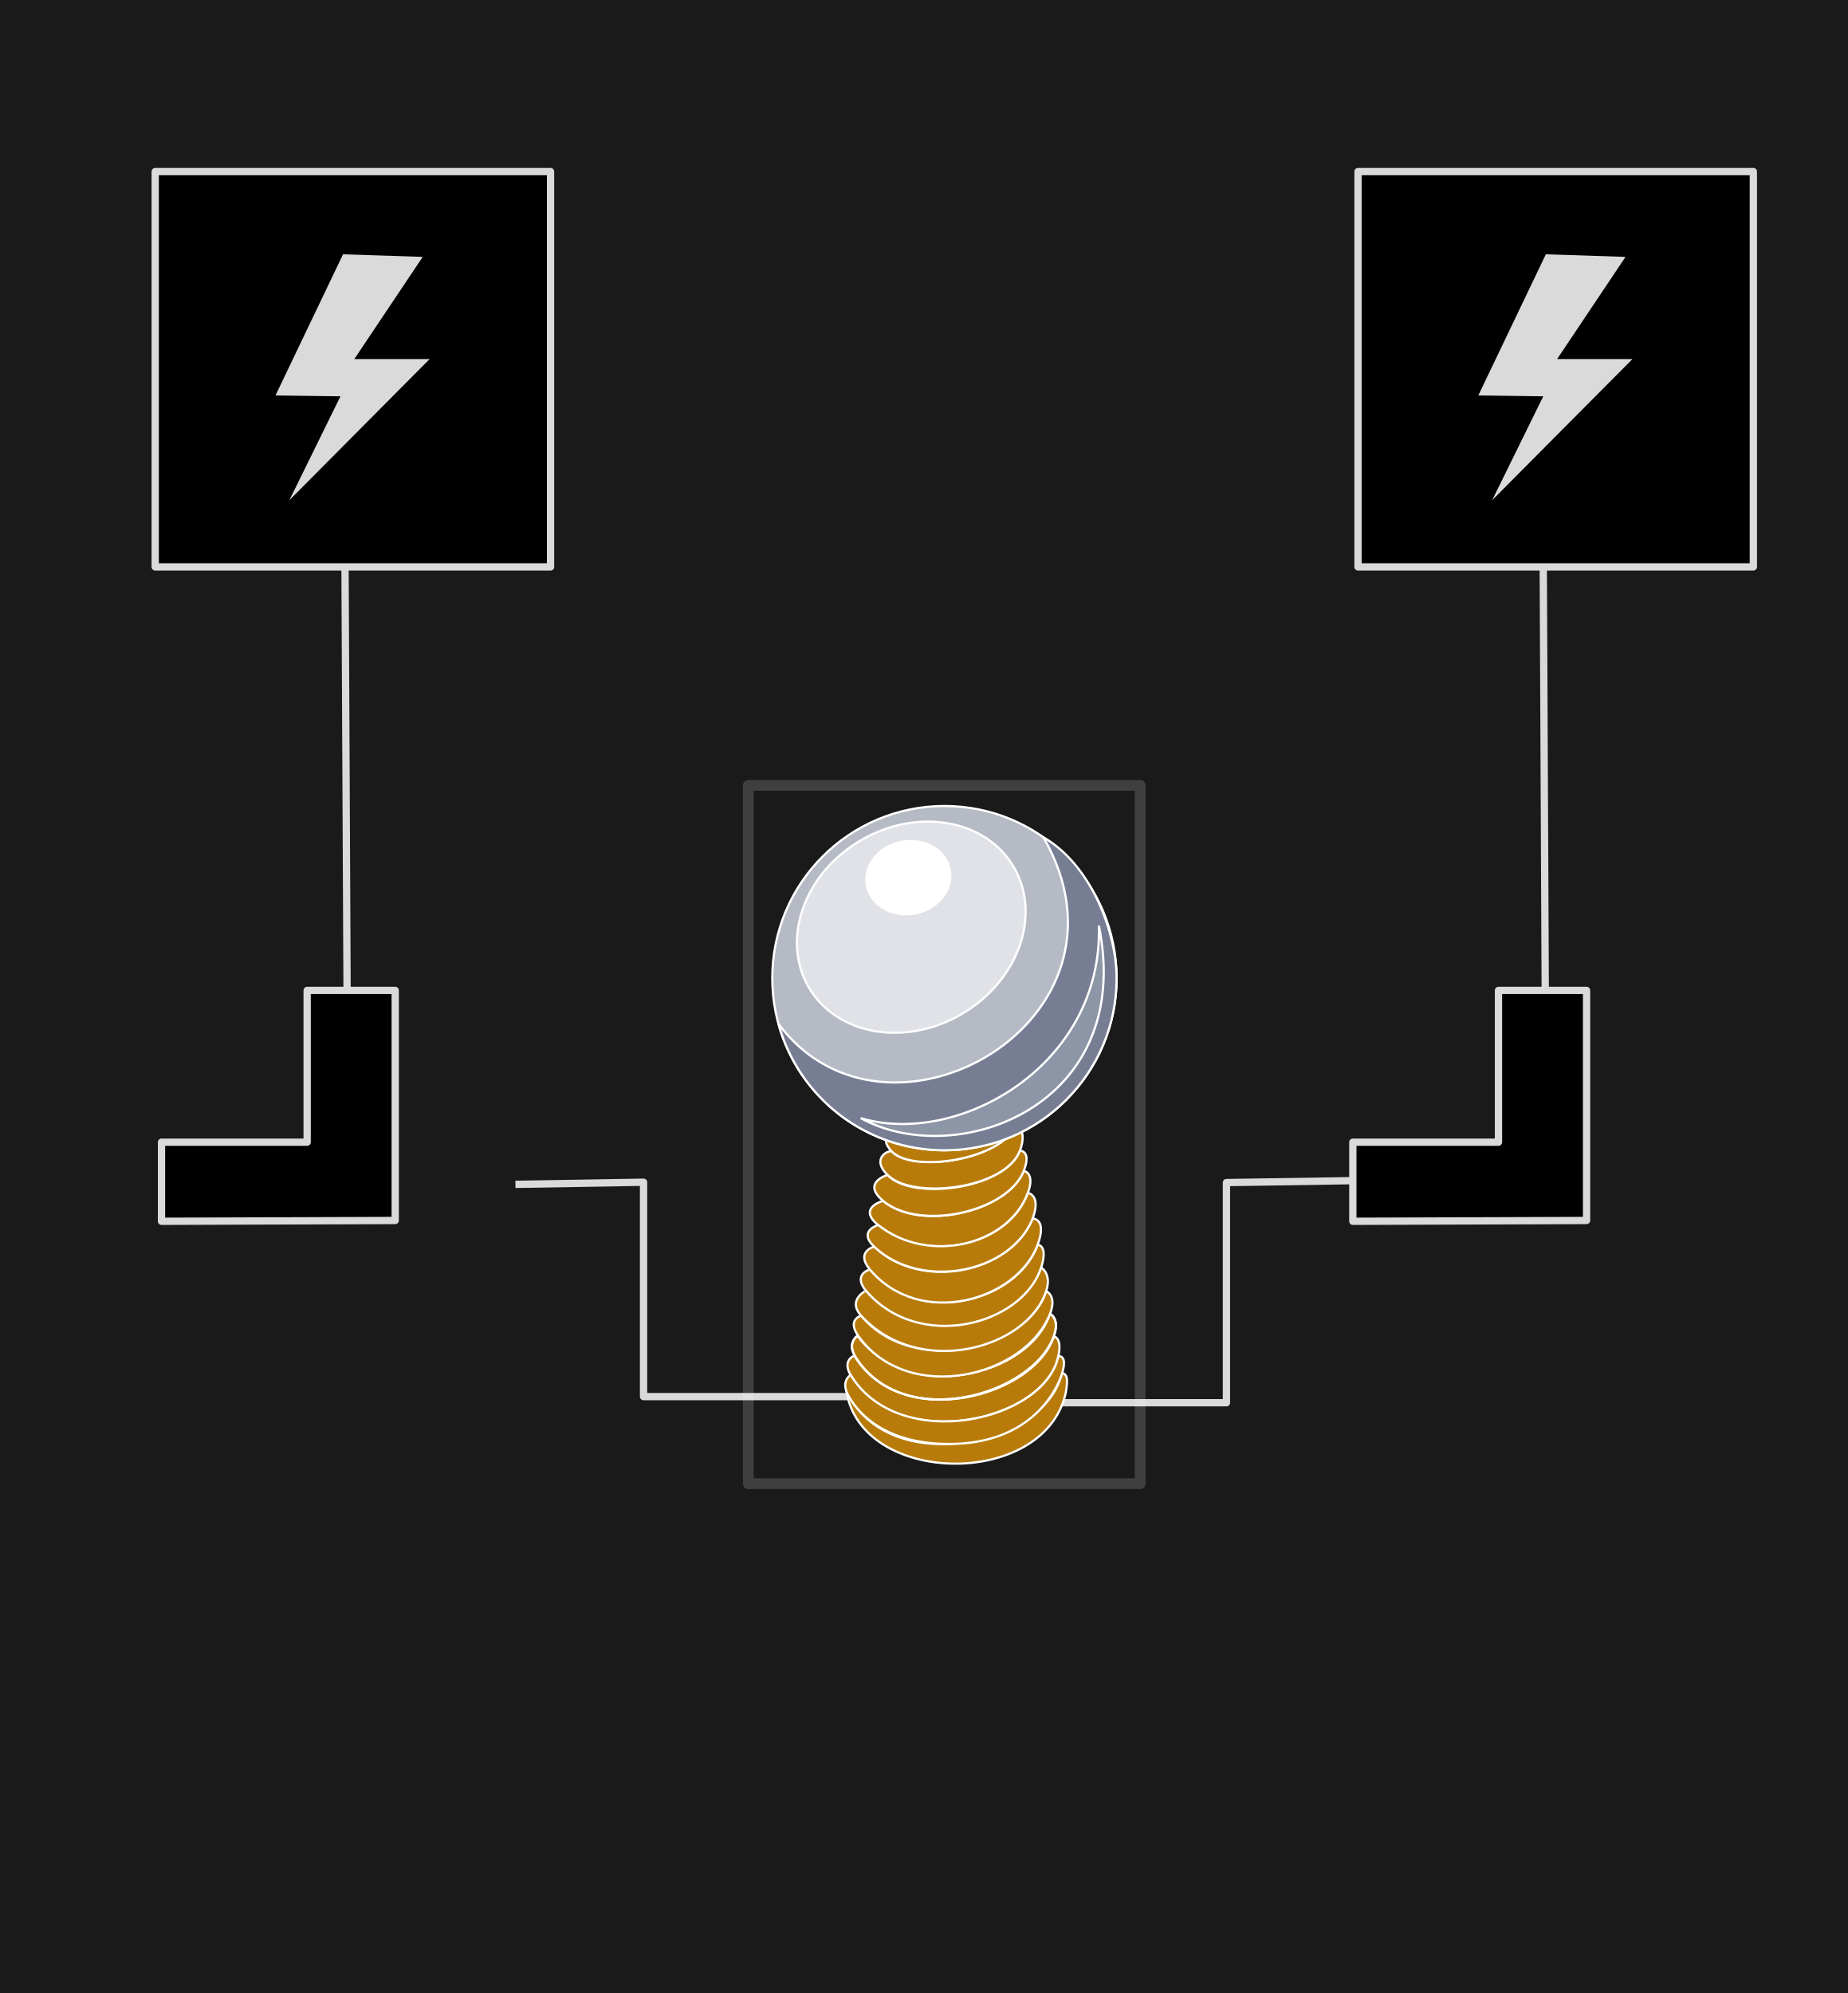
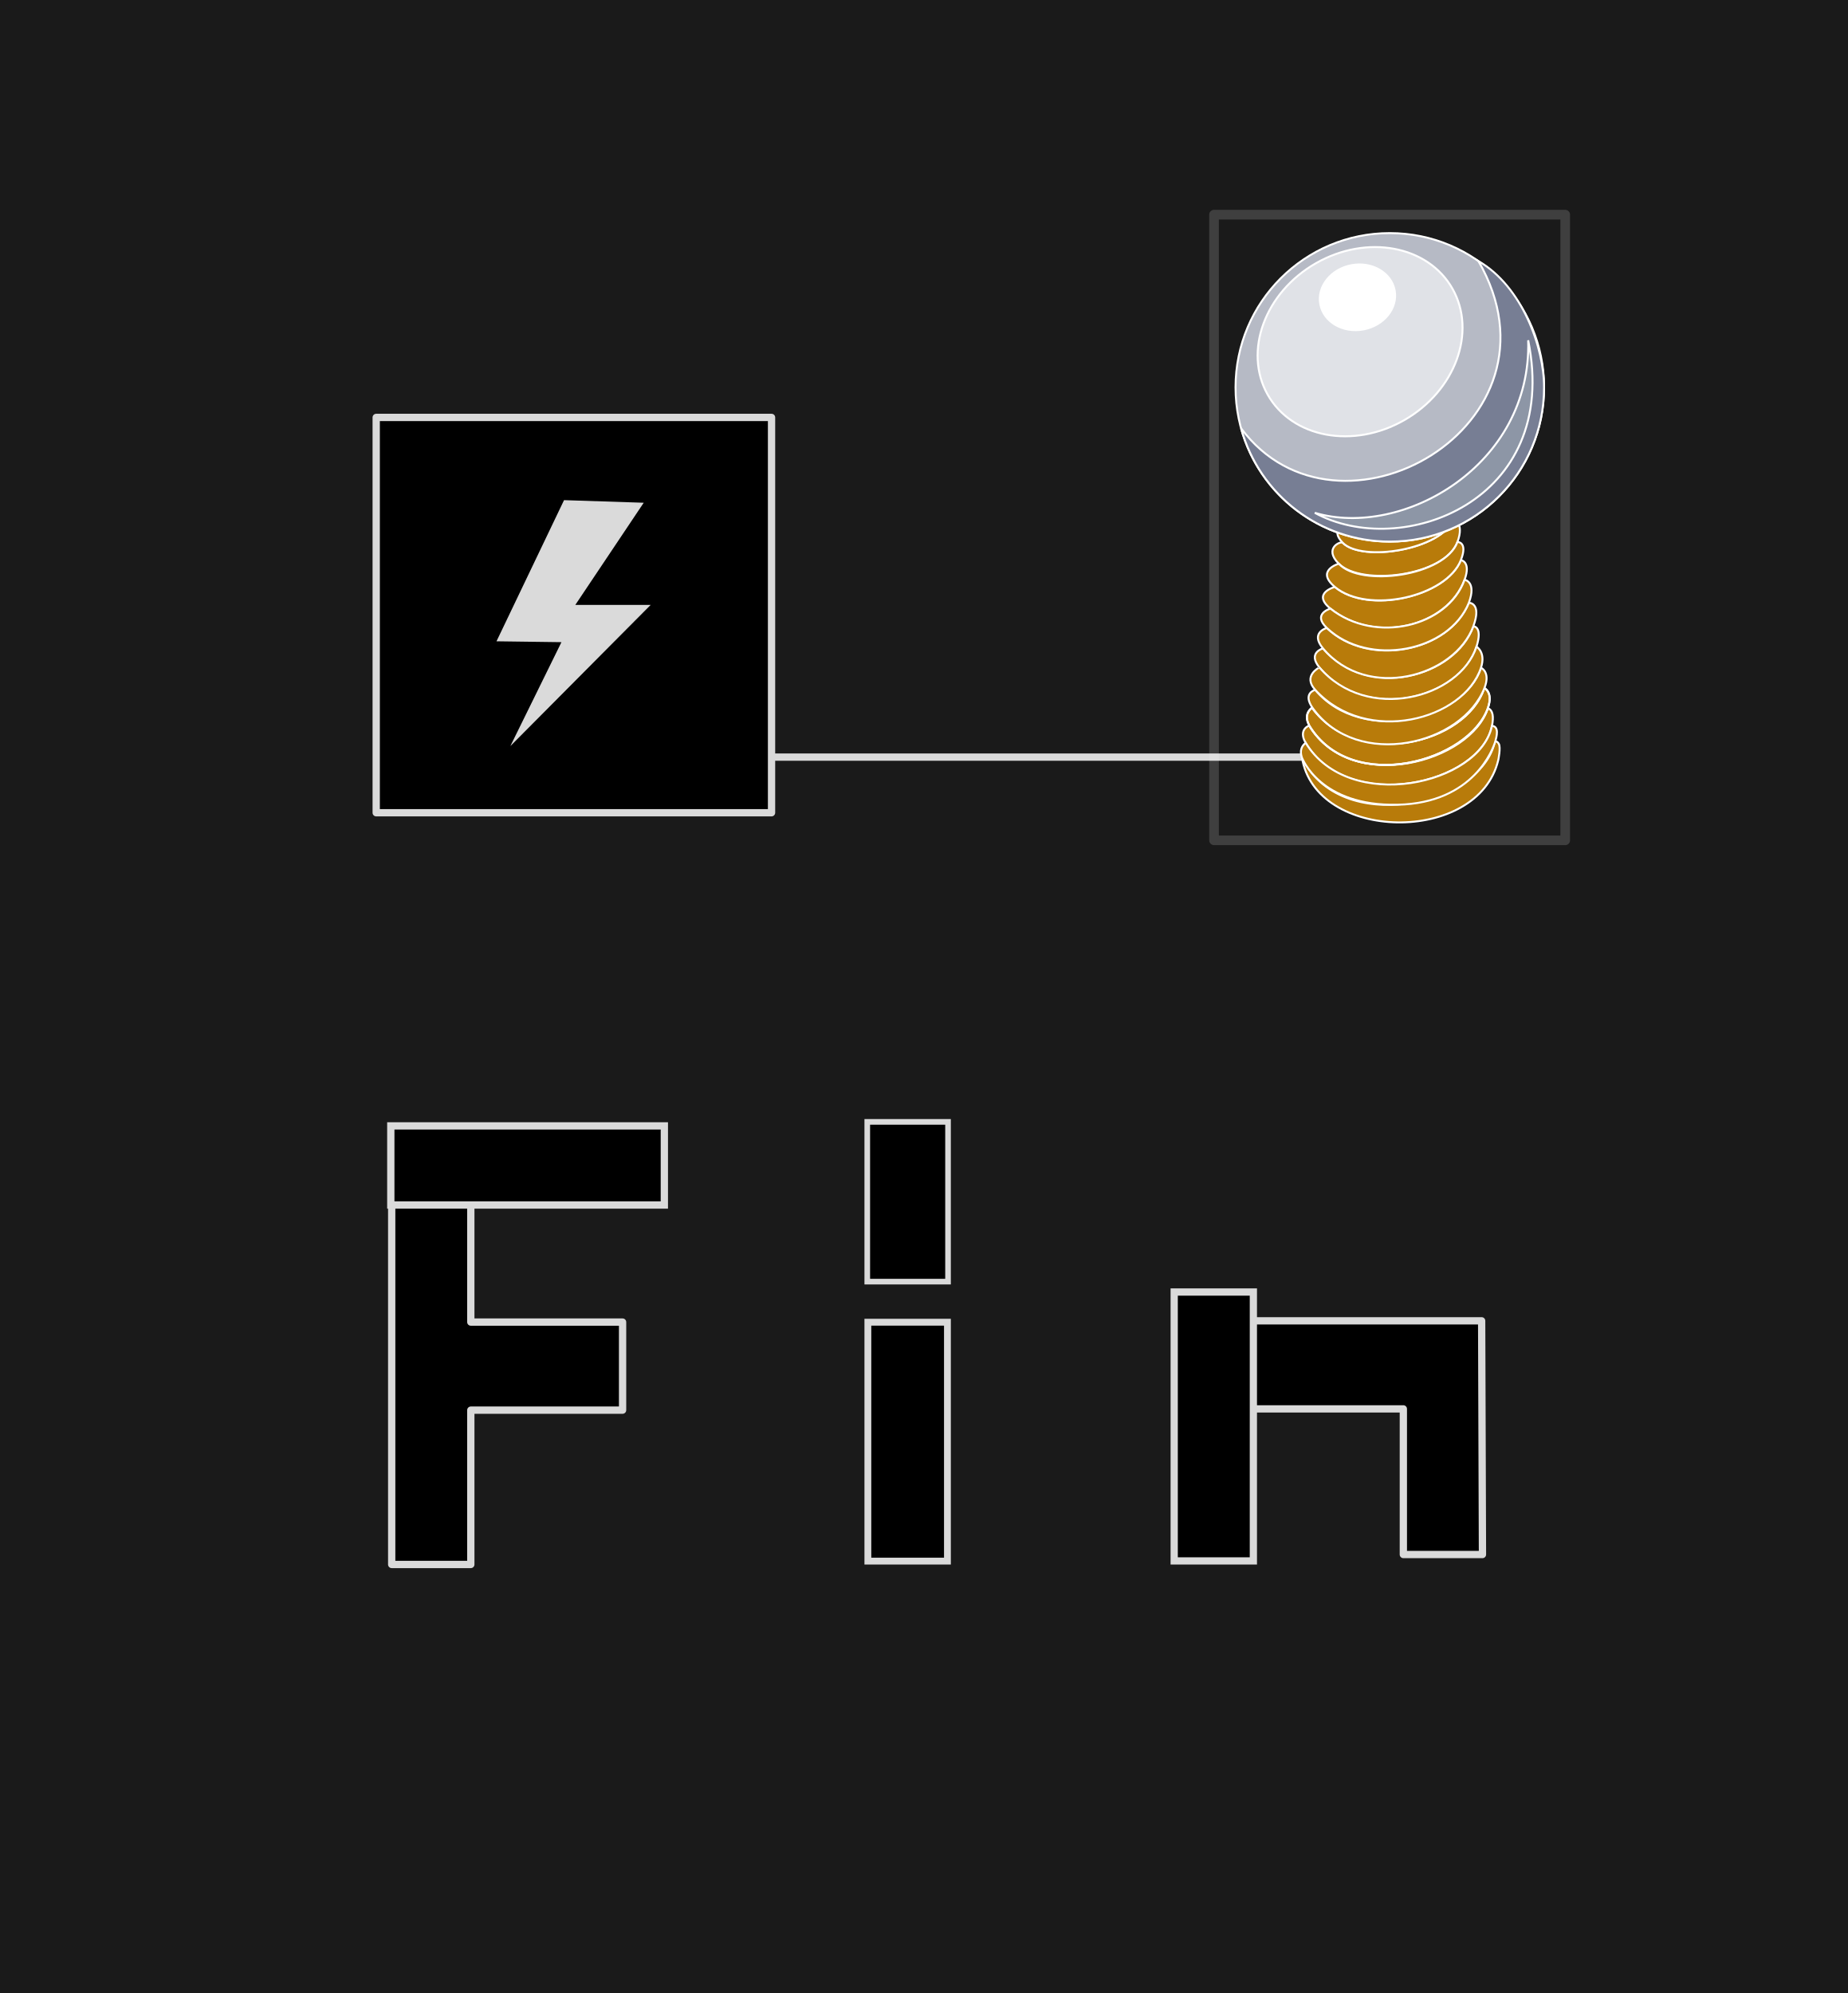
<svg xmlns="http://www.w3.org/2000/svg" width="253.385" height="273.296" viewBox="0 0 253.385 273.296" preserveAspectRation="xMidYMid meet" id="svg2" version="1.1">
  <defs id="defs4" />
  <g id="layer2">
    <rect style="color:#000000;clip-rule:nonzero;display:inline;overflow:visible;visibility:visible;opacity:1;isolation:auto;mix-blend-mode:normal;color-interpolation:sRGB;color-interpolation-filters:linearRGB;solid-color:#000000;solid-opacity:1;fill:#1a1a1a;fill-opacity:1;fill-rule:nonzero;stroke:none;stroke-width:1.459px;stroke-linecap:butt;stroke-linejoin:miter;stroke-miterlimit:4;stroke-dasharray:none;stroke-dashoffset:0;stroke-opacity:1;color-rendering:auto;image-rendering:auto;shape-rendering:auto;text-rendering:auto;enable-background:accumulate" id="rect4145" width="253.764" height="273.719" x="-0.094" y="-0.371" />
  </g>
  <g transform="translate(-40.68119,12.06823)" id="powerlines">
-     <path style="fill:none;fill-rule:evenodd;stroke:#dadada;stroke-width:1;stroke-linecap:butt;stroke-linejoin:round;stroke-miterlimit:4;stroke-dasharray:none;stroke-opacity:1" d="M 252.28,62.54 L 252.578,126.019" id="path4173" />
-     <path id="path3380" d="M 111.358,150.343 L 128.927,150.045 L 128.927,179.444 L 159.831,179.444" style="fill:none;fill-rule:evenodd;stroke:#dadada;stroke-width:1;stroke-linecap:butt;stroke-linejoin:round;stroke-miterlimit:4;stroke-dasharray:none;stroke-opacity:1" />
-     <path style="fill:none;fill-rule:evenodd;stroke:#dadada;stroke-width:1;stroke-linecap:butt;stroke-linejoin:round;stroke-miterlimit:4;stroke-dasharray:none;stroke-opacity:1" d="M 228.382,149.798 L 208.853,150.096 L 208.853,180.286 L 184.671,180.286" id="path3382" />
-     <path id="path3428" d="M 87.982,63.803 L 88.28,125.187" style="fill:none;fill-rule:evenodd;stroke:#dadada;stroke-width:1;stroke-linecap:butt;stroke-linejoin:round;stroke-miterlimit:4;stroke-dasharray:none;stroke-opacity:1" />
+     <path style="fill:none;fill-rule:evenodd;stroke:#dadada;stroke-width:1px;stroke-linecap:butt;stroke-linejoin:miter;stroke-opacity:1" d="M 137.467,91.753 L 221.843,91.753" id="path4203" />
  </g>
  <g transform="translate(120.5585,34.16972)" id="generators">
-     <rect y="-10.643" x="-99.276" height="54.209" width="54.209" id="rect4209" style="opacity:1;fill:#000000;fill-opacity:1;stroke:#dadada;stroke-width:1;stroke-linejoin:round;stroke-miterlimit:4;stroke-dasharray:none;stroke-dashoffset:0;stroke-opacity:1" />
-     <rect style="opacity:1;fill:#000000;fill-opacity:1;stroke:#dadada;stroke-width:1;stroke-linejoin:round;stroke-miterlimit:4;stroke-dasharray:none;stroke-dashoffset:0;stroke-opacity:1" id="rect4210" width="54.209" height="54.209" x="65.654" y="-10.643" />
+     <rect y="23.07" x="-68.973" height="54.209" width="54.209" id="rect4209" style="opacity:1;fill:#000000;fill-opacity:1;stroke:#dadada;stroke-width:1;stroke-linejoin:round;stroke-miterlimit:4;stroke-dasharray:none;stroke-dashoffset:0;stroke-opacity:1" />
  </g>
  <g id="switches">
-     <path id="path4148-3" d="M 22.146,167.473 L 22.146,156.625 L 42.116,156.625 L 42.116,135.815 L 54.193,135.815 L 54.193,167.362 Z" style="fill:#000000;fill-opacity:1;fill-rule:evenodd;stroke:#dadada;stroke-width:1;stroke-linecap:butt;stroke-linejoin:round;stroke-miterlimit:4;stroke-dasharray:none;stroke-opacity:1" />
-     <path style="fill:#000000;fill-opacity:1;fill-rule:evenodd;stroke:#dadada;stroke-width:1;stroke-linecap:butt;stroke-linejoin:round;stroke-miterlimit:4;stroke-dasharray:none;stroke-opacity:1" d="M 185.503,167.473 L 185.503,156.625 L 205.473,156.625 L 205.473,135.815 L 217.55,135.815 L 217.55,167.362 Z" id="path4234" />
+     <path style="fill:#000000;fill-opacity:1;fill-rule:evenodd;stroke:#dadada;stroke-width:1;stroke-linecap:butt;stroke-linejoin:round;stroke-miterlimit:4;stroke-dasharray:none;stroke-opacity:1" d="M 203.277,213.168 L 192.429,213.168 L 192.429,193.198 L 171.619,193.198 L 171.619,181.121 L 203.166,181.121 Z" id="path4234" />
+     <path id="path4148-3-4" d="M 53.71,161.323 L 64.558,161.323 L 64.558,181.294 L 85.369,181.294 L 85.369,193.37 L 64.558,193.37 L 64.558,214.533 L 53.71,214.533 Z" style="fill:#000000;fill-opacity:1;fill-rule:evenodd;stroke:#dadada;stroke-width:1;stroke-linecap:butt;stroke-linejoin:round;stroke-miterlimit:4;stroke-dasharray:none;stroke-opacity:1" />
+     <path id="path4148-3" d="M 119.003,181.313 L 129.914,181.313 C 129.914,214.071 129.914,181.313 129.914,214.071 L 119.003,214.071 Z" style="fill:#000000;fill-opacity:1;fill-rule:evenodd;stroke:#dadada;stroke-width:0.937;stroke-linecap:butt;stroke-linejoin:miter;stroke-miterlimit:4;stroke-dasharray:none;stroke-opacity:1" />
+     <path style="fill:#000000;fill-opacity:1;fill-rule:evenodd;stroke:#dadada;stroke-width:1;stroke-linecap:butt;stroke-linejoin:miter;stroke-miterlimit:4;stroke-dasharray:none;stroke-opacity:1" d="M 91.096,154.393 L 91.096,165.241 C 53.588,165.241 91.096,165.241 53.588,165.241 L 53.588,154.393 Z" id="path4242" />
+     <path style="fill:#000000;fill-opacity:1;fill-rule:evenodd;stroke:#dadada;stroke-width:0.992;stroke-linecap:butt;stroke-linejoin:miter;stroke-miterlimit:4;stroke-dasharray:none;stroke-opacity:1" d="M 161.007,177.172 L 171.864,177.172 C 171.864,214.043 171.864,177.172 171.864,214.043 L 161.007,214.043 Z" id="path4244" />
+     <path style="fill:#000000;fill-opacity:1;fill-rule:evenodd;stroke:#dadada;stroke-width:0.772;stroke-linecap:butt;stroke-linejoin:miter;stroke-miterlimit:4;stroke-dasharray:none;stroke-opacity:1" d="M 118.921,153.841 L 129.996,153.841 C 129.996,175.749 129.996,153.841 129.996,175.749 L 118.921,175.749 Z" id="path4246" />
  </g>
  <g id="layer1">
-     <g transform="matrix(0.453906,0,0,0.453906,6.43623,48.0016)" id="g4243-6" style="stroke:#ffffff;stroke-width:0.661;stroke-miterlimit:4;stroke-dasharray:none;stroke-opacity:1">
+     <g transform="matrix(0.4067321,0,0,0.4067321,80.29519,-24.06085)" id="g4243-6" style="stroke:#ffffff;stroke-width:0.661;stroke-miterlimit:4;stroke-dasharray:none;stroke-opacity:1">
      <path id="path4245-3" d="M 241.495,314.36 C 254.132,341.538 302.032,330.68 306.498,309.238 C 306.498,309.238 307.175,308.73 307.874,309.936 C 308.593,311.164 307.704,315.355 307.704,315.355 C 300.931,344.078 245.813,343.147 241.495,314.36 Z" style="fill:#b87b0a;fill-opacity:1;fill-rule:evenodd;stroke:#ffffff;stroke-width:0.661;stroke-linecap:butt;stroke-linejoin:miter;stroke-miterlimit:4;stroke-dasharray:none;stroke-opacity:1" />
      <path id="path4247-5" d="M 305.566,303.904 C 306.18,300.877 305.969,298.634 304.169,297.893 C 298.56,315.948 258.407,327.356 243.929,303.777 C 241.771,304.73 241.114,306.825 242.765,309.619 C 257.116,333.791 301.566,323.546 305.566,303.904 Z" style="fill:#b87b0a;fill-opacity:1;fill-rule:evenodd;stroke:#ffffff;stroke-width:0.661;stroke-linecap:butt;stroke-linejoin:miter;stroke-miterlimit:4;stroke-dasharray:none;stroke-opacity:1" />
      <path id="path4249-3" d="M 243.993,303.819 C 258.407,327.356 297.989,315.757 304.212,297.829 C 306.074,292.432 302.963,291.119 302.963,291.119 C 296.846,310 260.355,318.742 244.903,297.766 C 244.903,297.766 241.771,299.734 243.972,303.714 Z" style="fill:#b87b0a;fill-opacity:1;fill-rule:evenodd;stroke:#ffffff;stroke-width:0.661;stroke-miterlimit:4;stroke-dasharray:none;stroke-opacity:1" />
      <path id="path4251-55" d="M 243.993,303.819 C 258.407,327.356 297.989,315.757 304.212,297.829 C 306.074,292.432 302.963,291.119 302.963,291.119 C 296.846,310 260.355,318.742 244.903,297.766 C 244.903,297.766 241.771,299.734 243.972,303.714" style="fill:none;stroke:#ffffff;stroke-width:0.661;stroke-linecap:butt;stroke-linejoin:miter;stroke-miterlimit:4;stroke-dasharray:none;stroke-opacity:1" />
      <path id="path4253-0" d="M 253.92,249.21 C 261.604,256.872 289.691,253.422 293.946,241.865 C 296.338,235.346 292.655,234.16 292.655,234.16 C 288.612,244.532 261.752,248.765 255.254,242.14 C 254.534,241.505 248.713,244.003 253.92,249.21 Z" style="fill:#b87b0a;fill-opacity:1;fill-rule:evenodd;stroke:#ffffff;stroke-width:0.661;stroke-linecap:butt;stroke-linejoin:miter;stroke-miterlimit:4;stroke-dasharray:none;stroke-opacity:1" />
      <path id="path4255-3" d="M 245.983,291.733 C 261.709,310.529 296.401,301.745 301.862,284.283 C 301.862,284.283 305.143,285.658 303.069,291.035 C 295.66,310.211 260.376,318.911 245.199,297.977 C 241.495,292.855 245.983,291.733 245.983,291.733 Z" style="fill:#b87b0a;fill-opacity:1;fill-rule:evenodd;stroke:#ffffff;stroke-width:0.661;stroke-linecap:butt;stroke-linejoin:miter;stroke-miterlimit:4;stroke-dasharray:none;stroke-opacity:1" />
      <path id="path4257-3" d="M 247.358,284.134 C 262.831,303.1 294.877,294.697 300.359,277.171 C 302.54,270.249 299.28,270.313 299.28,270.313 C 293.142,287.331 263.911,295.48 248.607,277.763 C 248.607,277.763 243.337,279.181 247.358,284.134 Z" style="fill:#b87b0a;fill-opacity:1;fill-rule:evenodd;stroke:#ffffff;stroke-width:0.661;stroke-linecap:butt;stroke-linejoin:miter;stroke-miterlimit:4;stroke-dasharray:none;stroke-opacity:1" />
      <path id="path4259-41" d="M 251.105,264.344 C 266.091,276.514 290.475,270.482 296.338,254.628 C 298.603,248.469 295.089,247.982 295.089,247.982 C 290.242,260.301 263.784,266.461 252.608,257.041 C 252.608,257.041 244.67,259.116 251.105,264.344 Z" style="fill:#b87b0a;fill-opacity:1;fill-rule:evenodd;stroke:#ffffff;stroke-width:0.661;stroke-linecap:butt;stroke-linejoin:miter;stroke-miterlimit:4;stroke-dasharray:none;stroke-opacity:1" />
      <path id="path4261-4" d="M 292.655,234.16 C 288.612,244.532 261.731,248.786 255.254,242.14 C 250.597,237.378 256.418,235.832 256.418,235.832 C 263.149,245.146 287.321,240.849 292.655,234.16 Z" style="fill:#b87b0a;fill-opacity:1;fill-rule:evenodd;stroke:#ffffff;stroke-width:0.661;stroke-linecap:butt;stroke-linejoin:miter;stroke-miterlimit:4;stroke-dasharray:none;stroke-opacity:1" />
      <path id="path4263-5" d="M 242.765,309.598 C 257.413,333.622 301.524,323.631 305.566,303.883 C 308.149,304.052 307.069,307.756 306.709,309.048 C 306.032,311.418 299.555,329.896 273.774,330.468 C 247.676,331.039 241.644,314.847 241.495,314.572 C 240.712,312.243 241.368,310.698 242.765,309.598 Z" style="fill:#b87b0a;fill-opacity:1;fill-rule:evenodd;stroke:#ffffff;stroke-width:0.661;stroke-linecap:butt;stroke-linejoin:miter;stroke-miterlimit:4;stroke-dasharray:none;stroke-opacity:1" />
      <path id="path4265-2" d="M 301.862,284.283 C 303.598,279.054 300.359,277.171 300.359,277.171 C 294.623,294.612 263.445,302.909 247.38,284.156 C 247.401,284.198 241.644,286.992 245.983,291.733 C 263.403,310.804 296.084,301.766 301.862,284.283 Z" style="fill:#b87b0a;fill-opacity:1;fill-rule:evenodd;stroke:#ffffff;stroke-width:0.661;stroke-linecap:butt;stroke-linejoin:miter;stroke-miterlimit:4;stroke-dasharray:none;stroke-opacity:1" />
      <path id="path4267-3" d="M 248.607,277.763 C 263.699,295.67 292.972,287.267 299.28,270.313 C 302.243,262.312 297.777,262.375 297.777,262.375 C 291.088,278.927 263.911,284.346 249.898,270.863 C 249.898,270.863 244.099,272.429 248.607,277.763 Z" style="fill:#b87b0a;fill-opacity:1;fill-rule:evenodd;stroke:#ffffff;stroke-width:0.661;stroke-linecap:butt;stroke-linejoin:miter;stroke-miterlimit:4;stroke-dasharray:none;stroke-opacity:1" />
      <path id="path4269-7" d="M 251.105,264.344 C 266.218,276.345 290.58,270.525 296.338,254.628 C 296.338,254.628 300.444,255.221 297.777,262.375 C 291.088,278.927 264.017,284.24 249.898,270.863 C 244.861,266.101 251.105,264.344 251.105,264.344 Z" style="fill:#b87b0a;fill-opacity:1;fill-rule:evenodd;stroke:#ffffff;stroke-width:0.661;stroke-linecap:butt;stroke-linejoin:miter;stroke-miterlimit:4;stroke-dasharray:none;stroke-opacity:1" />
      <path id="path4271-5" d="M 252.608,257.041 C 263.868,266.376 290.221,260.301 295.089,247.982 C 297.523,241.823 293.946,241.865 293.946,241.865 C 289.713,253.422 261.265,257.211 253.92,249.21 C 253.92,249.21 245.94,251.496 252.608,257.041 Z" style="fill:#b87b0a;fill-opacity:1;fill-rule:evenodd;stroke:#ffffff;stroke-width:0.661;stroke-linecap:butt;stroke-linejoin:miter;stroke-miterlimit:4;stroke-dasharray:none;stroke-opacity:1" />
      <path id="path4273-3" d="M 323.134,189.753 C 323.134,218.476 299.851,241.759 271.129,241.759 C 242.406,241.759 219.122,218.476 219.122,189.753 C 219.122,161.03 242.406,137.747 271.129,137.747 C 299.851,137.747 323.134,161.03 323.134,189.753 Z" style="fill:#b6bac5;fill-opacity:1;fill-rule:nonzero;stroke:#ffffff;stroke-width:0.661;stroke-linecap:butt;stroke-linejoin:miter;stroke-miterlimit:4;stroke-dasharray:none;stroke-opacity:1" />
      <path id="path4275-7" d="M 275.997,200.802 C 258.788,210.644 238.172,206.792 229.938,192.187 C 221.726,177.582 229.007,157.749 246.215,147.907 C 263.424,138.064 284.04,141.917 292.274,156.522 C 300.486,171.126 293.205,190.96 275.997,200.802 Z" style="fill:#e0e2e7;fill-opacity:1;fill-rule:nonzero;stroke:#ffffff;stroke-width:0.661;stroke-linecap:butt;stroke-linejoin:miter;stroke-miterlimit:4;stroke-dasharray:none;stroke-opacity:1" />
      <path id="path4277-3" d="M 262.239,170.216 C 255.338,171.507 248.819,167.719 247.697,161.729 C 246.575,155.76 251.295,149.854 258.217,148.563 C 265.117,147.272 271.637,151.082 272.758,157.051 C 273.88,163.041 269.16,168.925 262.239,170.216 Z" style="fill:#ffffff;fill-opacity:1;fill-rule:nonzero;stroke:#ffffff;stroke-width:0.661;stroke-linecap:butt;stroke-linejoin:miter;stroke-miterlimit:4;stroke-dasharray:none;stroke-opacity:1" />
      <path id="path4279-2" d="M 301.037,147.208 C 332.871,202.58 253.603,247.453 220.985,203.553 C 227.187,226.117 247.718,241.759 271.129,241.759 C 299.851,241.759 323.134,218.476 323.134,189.753 C 323.134,176.249 315.663,155.654 301.037,147.208 Z" style="fill:#777e94;fill-opacity:1;fill-rule:evenodd;stroke:#ffffff;stroke-width:0.661;stroke-linecap:butt;stroke-linejoin:miter;stroke-miterlimit:4;stroke-dasharray:none;stroke-opacity:1" />
      <path id="path4281-5" d="M 317.779,173.878 C 319.049,216.084 275.341,240.849 245.834,232.044 C 274.769,247.982 328.849,228.488 317.779,173.878 Z" style="fill:#8d96a6;fill-opacity:1;fill-rule:evenodd;stroke:#ffffff;stroke-width:0.661;stroke-linecap:butt;stroke-linejoin:miter;stroke-miterlimit:4;stroke-dasharray:none;stroke-opacity:1" />
    </g>
-     <path id="path4191" d="M 47.038,34.871 L 57.963,35.227 L 48.582,49.239 L 58.913,49.239 L 39.676,68.595 L 46.682,54.345 L 37.776,54.227 Z" style="fill:#dadada;fill-opacity:1;fill-rule:evenodd;stroke:none;stroke-width:1;stroke-linecap:butt;stroke-linejoin:miter;stroke-miterlimit:4;stroke-dasharray:none;stroke-opacity:1" />
-     <path style="fill:#dadada;fill-opacity:1;fill-rule:evenodd;stroke:none;stroke-width:1;stroke-linecap:butt;stroke-linejoin:miter;stroke-miterlimit:4;stroke-dasharray:none;stroke-opacity:1" d="M 211.969,34.871 L 222.894,35.227 L 213.513,49.239 L 223.844,49.239 L 204.606,68.595 L 211.613,54.345 L 202.706,54.227 Z" id="path4212" />
+     <path id="path4191" d="M 77.342,68.584 L 88.267,68.94 L 78.886,82.953 L 89.217,82.953 L 69.98,102.309 L 76.986,88.059 L 68.08,87.94 Z" style="fill:#dadada;fill-opacity:1;fill-rule:evenodd;stroke:none;stroke-width:1;stroke-linecap:butt;stroke-linejoin:miter;stroke-miterlimit:4;stroke-dasharray:none;stroke-opacity:1" />
  </g>
  <g transform="translate(8.732807,16.88752)" id="sockets">
-     <rect y="90.814" x="93.875" height="95.749" width="53.737" id="rect4171" style="opacity:1;fill:#cccccc;fill-opacity:0;stroke:#ffffff;stroke-width:1.477;stroke-linejoin:round;stroke-miterlimit:4;stroke-dasharray:none;stroke-dashoffset:0;stroke-opacity:0.161" />
+     <rect y="12.547" x="157.739" height="85.798" width="48.152" id="rect4171" style="opacity:1;fill:#cccccc;fill-opacity:0;stroke:#ffffff;stroke-width:1.324;stroke-linejoin:round;stroke-miterlimit:4;stroke-dasharray:none;stroke-dashoffset:0;stroke-opacity:0.161" />
  </g>
</svg>
